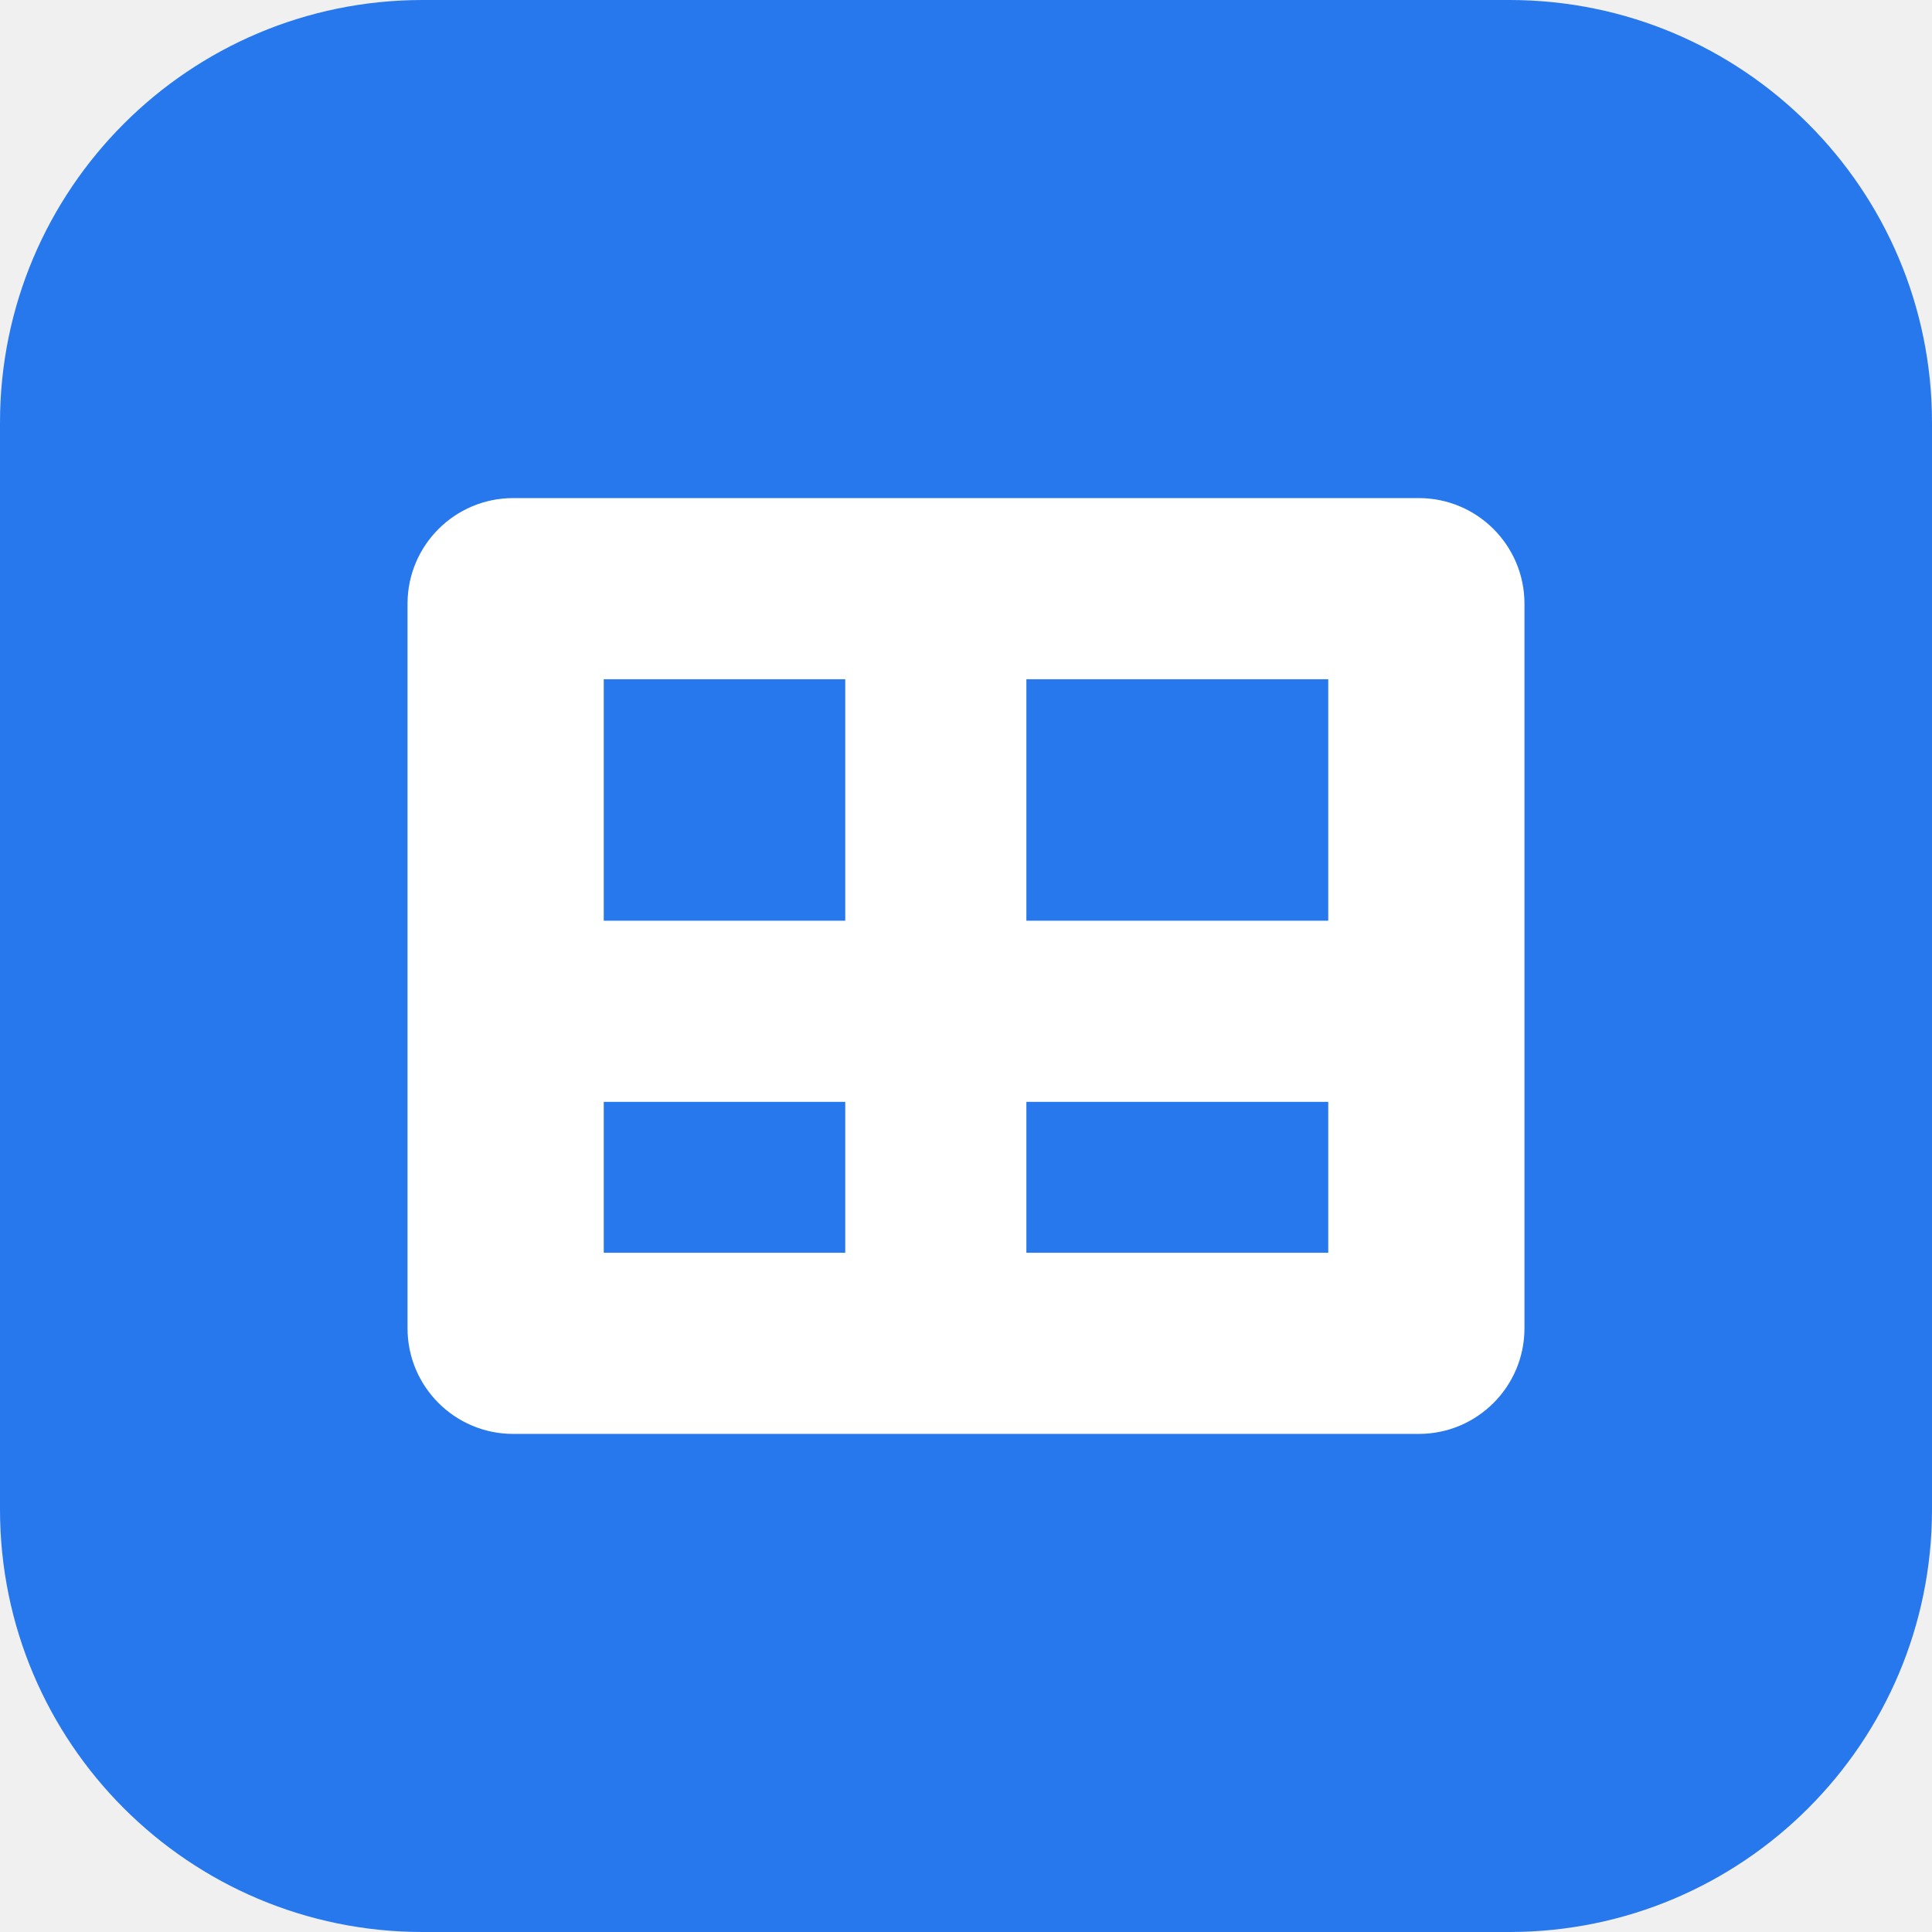
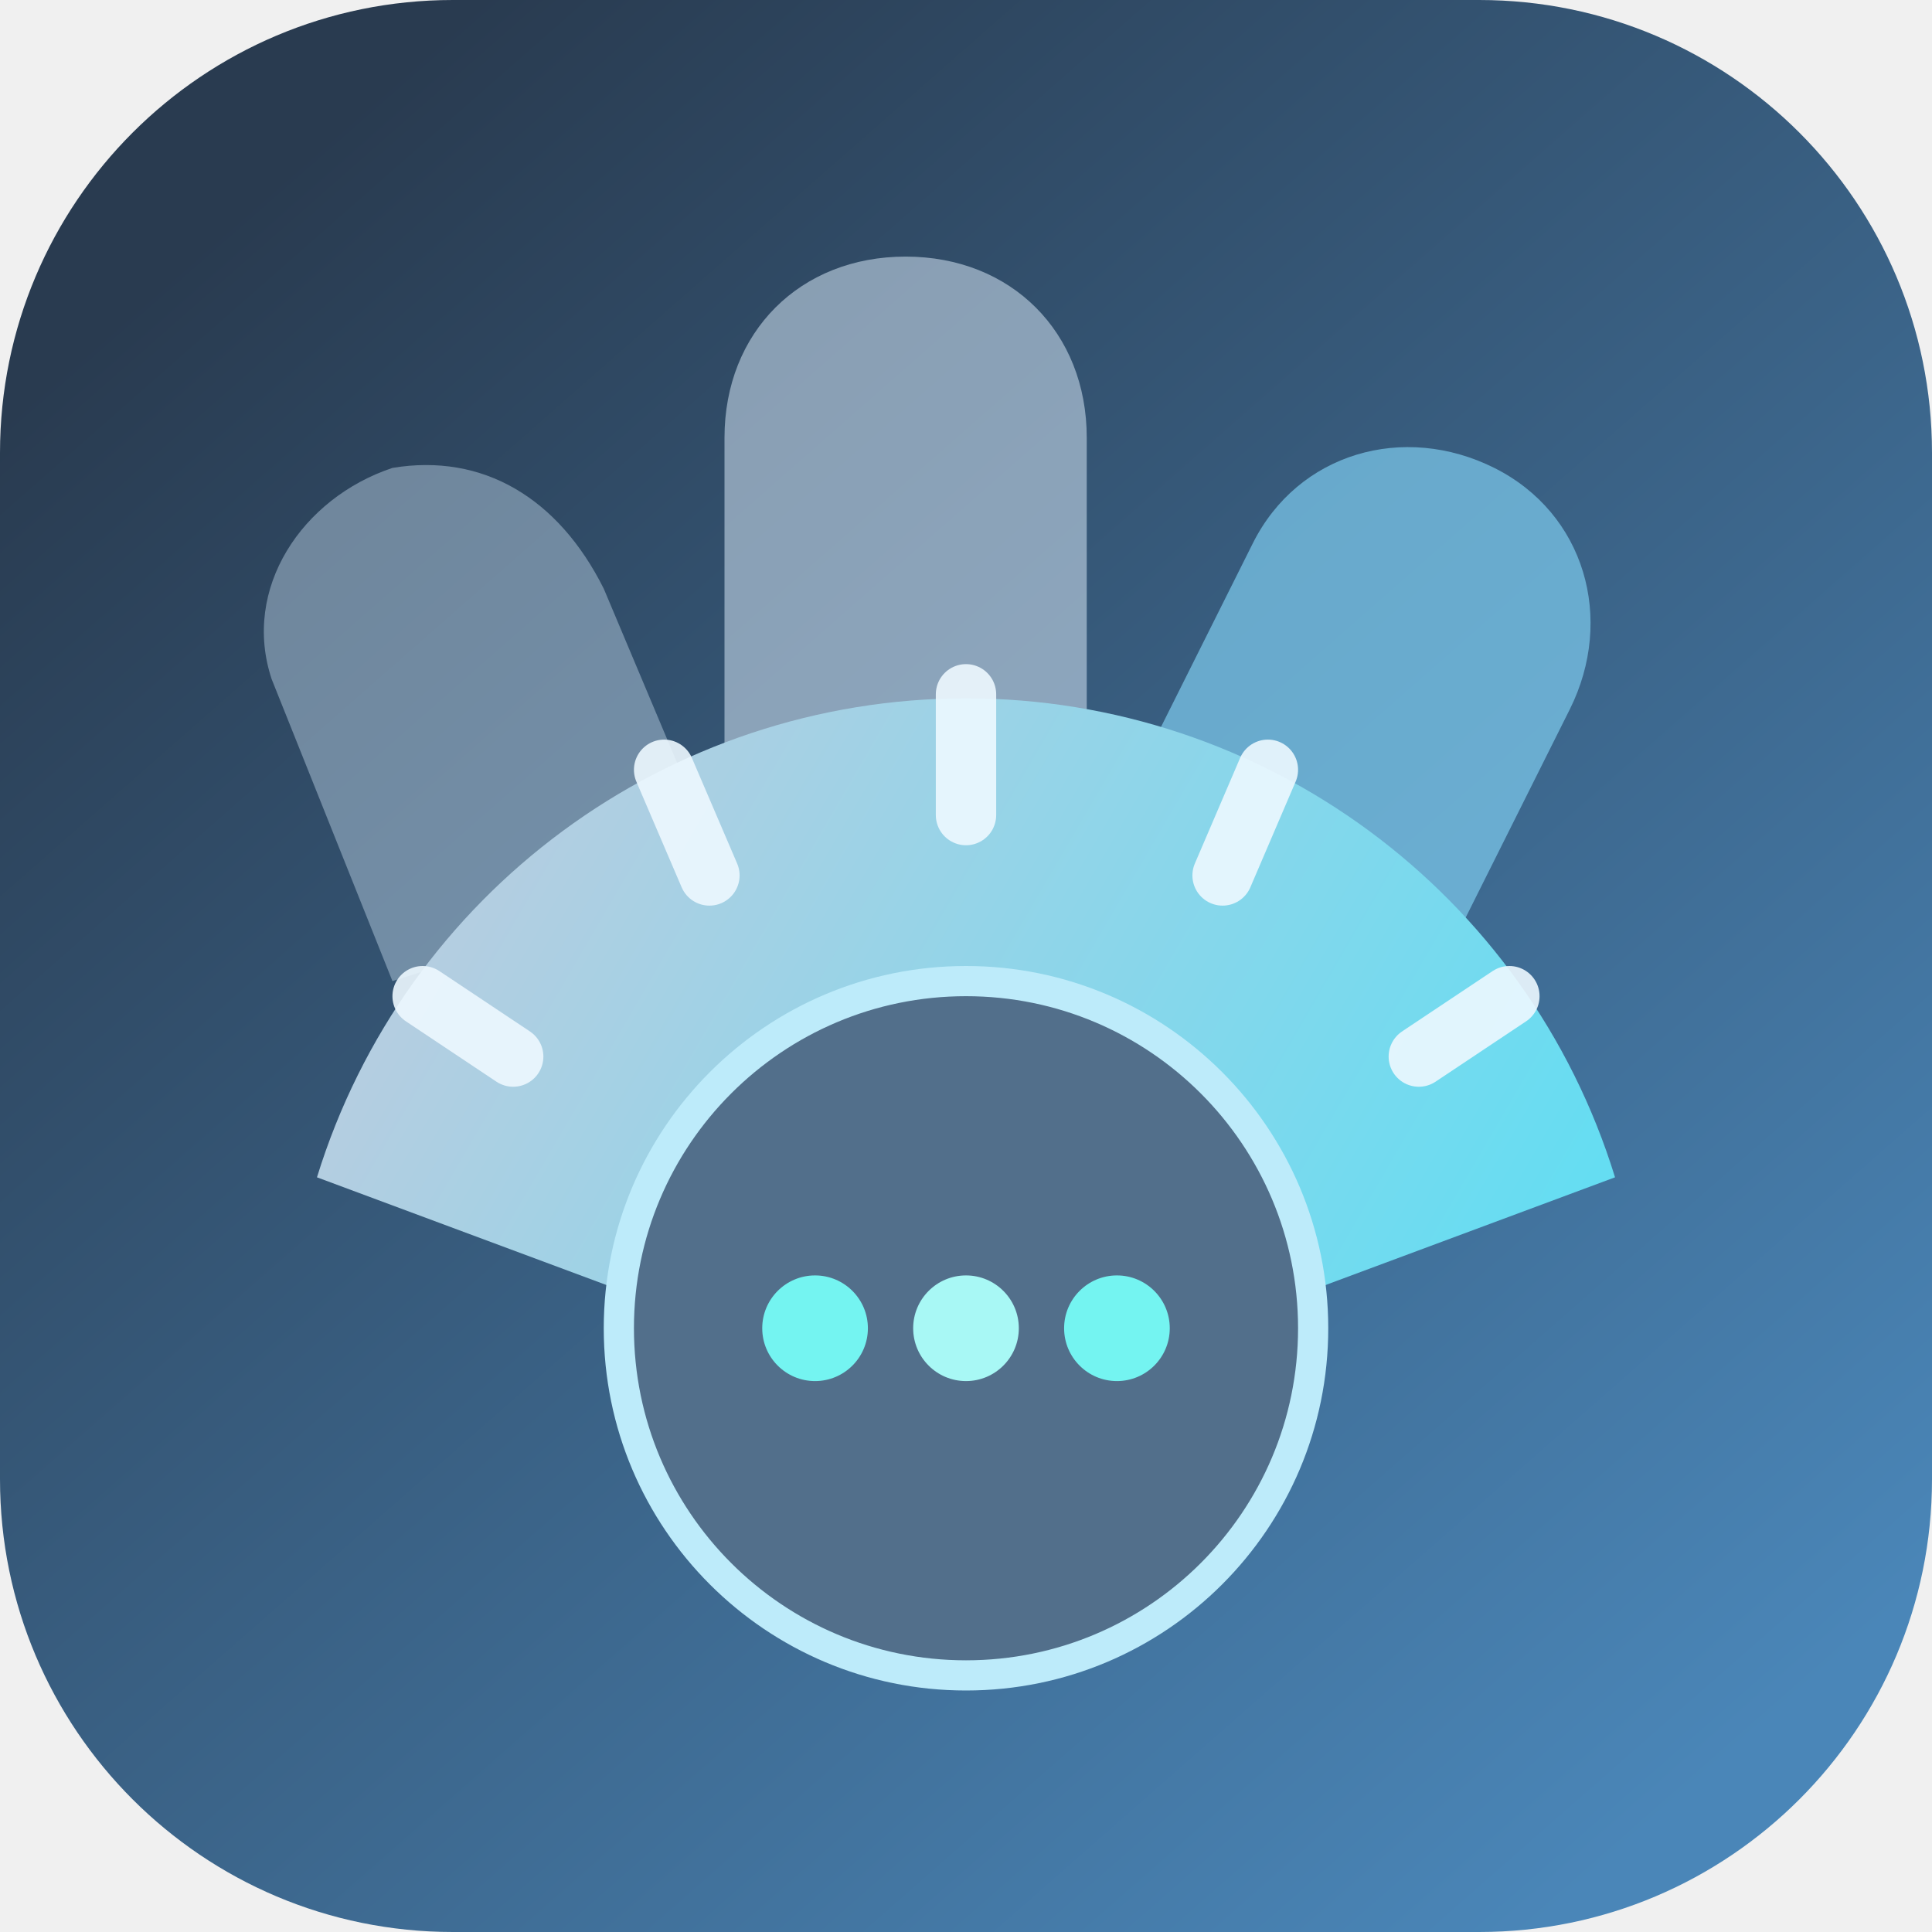
<svg xmlns="http://www.w3.org/2000/svg" viewBox="0 0 128 128" role="img" aria-label="仓位计算器">
-   <rect width="128" height="128" rx="28" fill="#2878ed" />
-   <path fill="#fff" d="M34 33h60a7 7 0 0 1 7 7v48a7 7 0 0 1-7 7H34a7 7 0 0 1-7-7V40a7 7 0 0 1 7-7m6 12v16h16V45zm0 28v10h16V73zm28-28v16h20V45zm0 28v10h20V73z" />
+   <defs>
+     <linearGradient id="bg" x1="18" y1="12" x2="112" y2="119" gradientUnits="userSpaceOnUse">
+       <stop stop-color="#293B50" />
+       <stop offset="1" stop-color="#4A86B8" />
+     </linearGradient>
+     <linearGradient id="meter" x1="31" y1="52" x2="98" y2="91" gradientUnits="userSpaceOnUse">
+       <stop stop-color="#B8CDE0" />
+       <stop offset="1" stop-color="#65DDF2" />
+     </linearGradient>
+   </defs>
+   <rect width="128" height="128" rx="30" fill="url(#bg)" />
+   <path d="M26 65 18 45c-2-6 2-12 8-14 6-1 11 2 14 8l8 19" fill="#ADC3D6" opacity=".52" />
+   <path d="M48 54V29c0-7 5-12 12-12s12 5 12 12v25" fill="#C4D7E7" opacity=".6" />
+   <path d="m72 58 11-22c3-6 10-8 16-5s8 10 5 16L94 67" fill="#7CC7EA" opacity=".72" />
+   <path d="M21 78a45 45 0 0 1 86 0L64 94Z" fill="url(#meter)" />
+   <g stroke="#EDF8FF" stroke-linecap="round" stroke-width="4" opacity=".9">
+     <path d="m34 70-6-4" />
+     <path d="m47 58-3-7" />
+     <path d="M64 54v-8" />
+     <path d="m81 58 3-7" />
+     <path d="m94 70 6-4" />
+   </g>
+   <circle cx="64" cy="88" r="23" fill="#526F8B" stroke="#BDEBFA" stroke-width="2" />
+   <circle cx="54" cy="88" r="3.5" fill="#74F4F1" />
+   <circle cx="64" cy="88" r="3.5" fill="#A8F8F5" />
+   <circle cx="74" cy="88" r="3.5" fill="#74F4F1" />
</svg>
